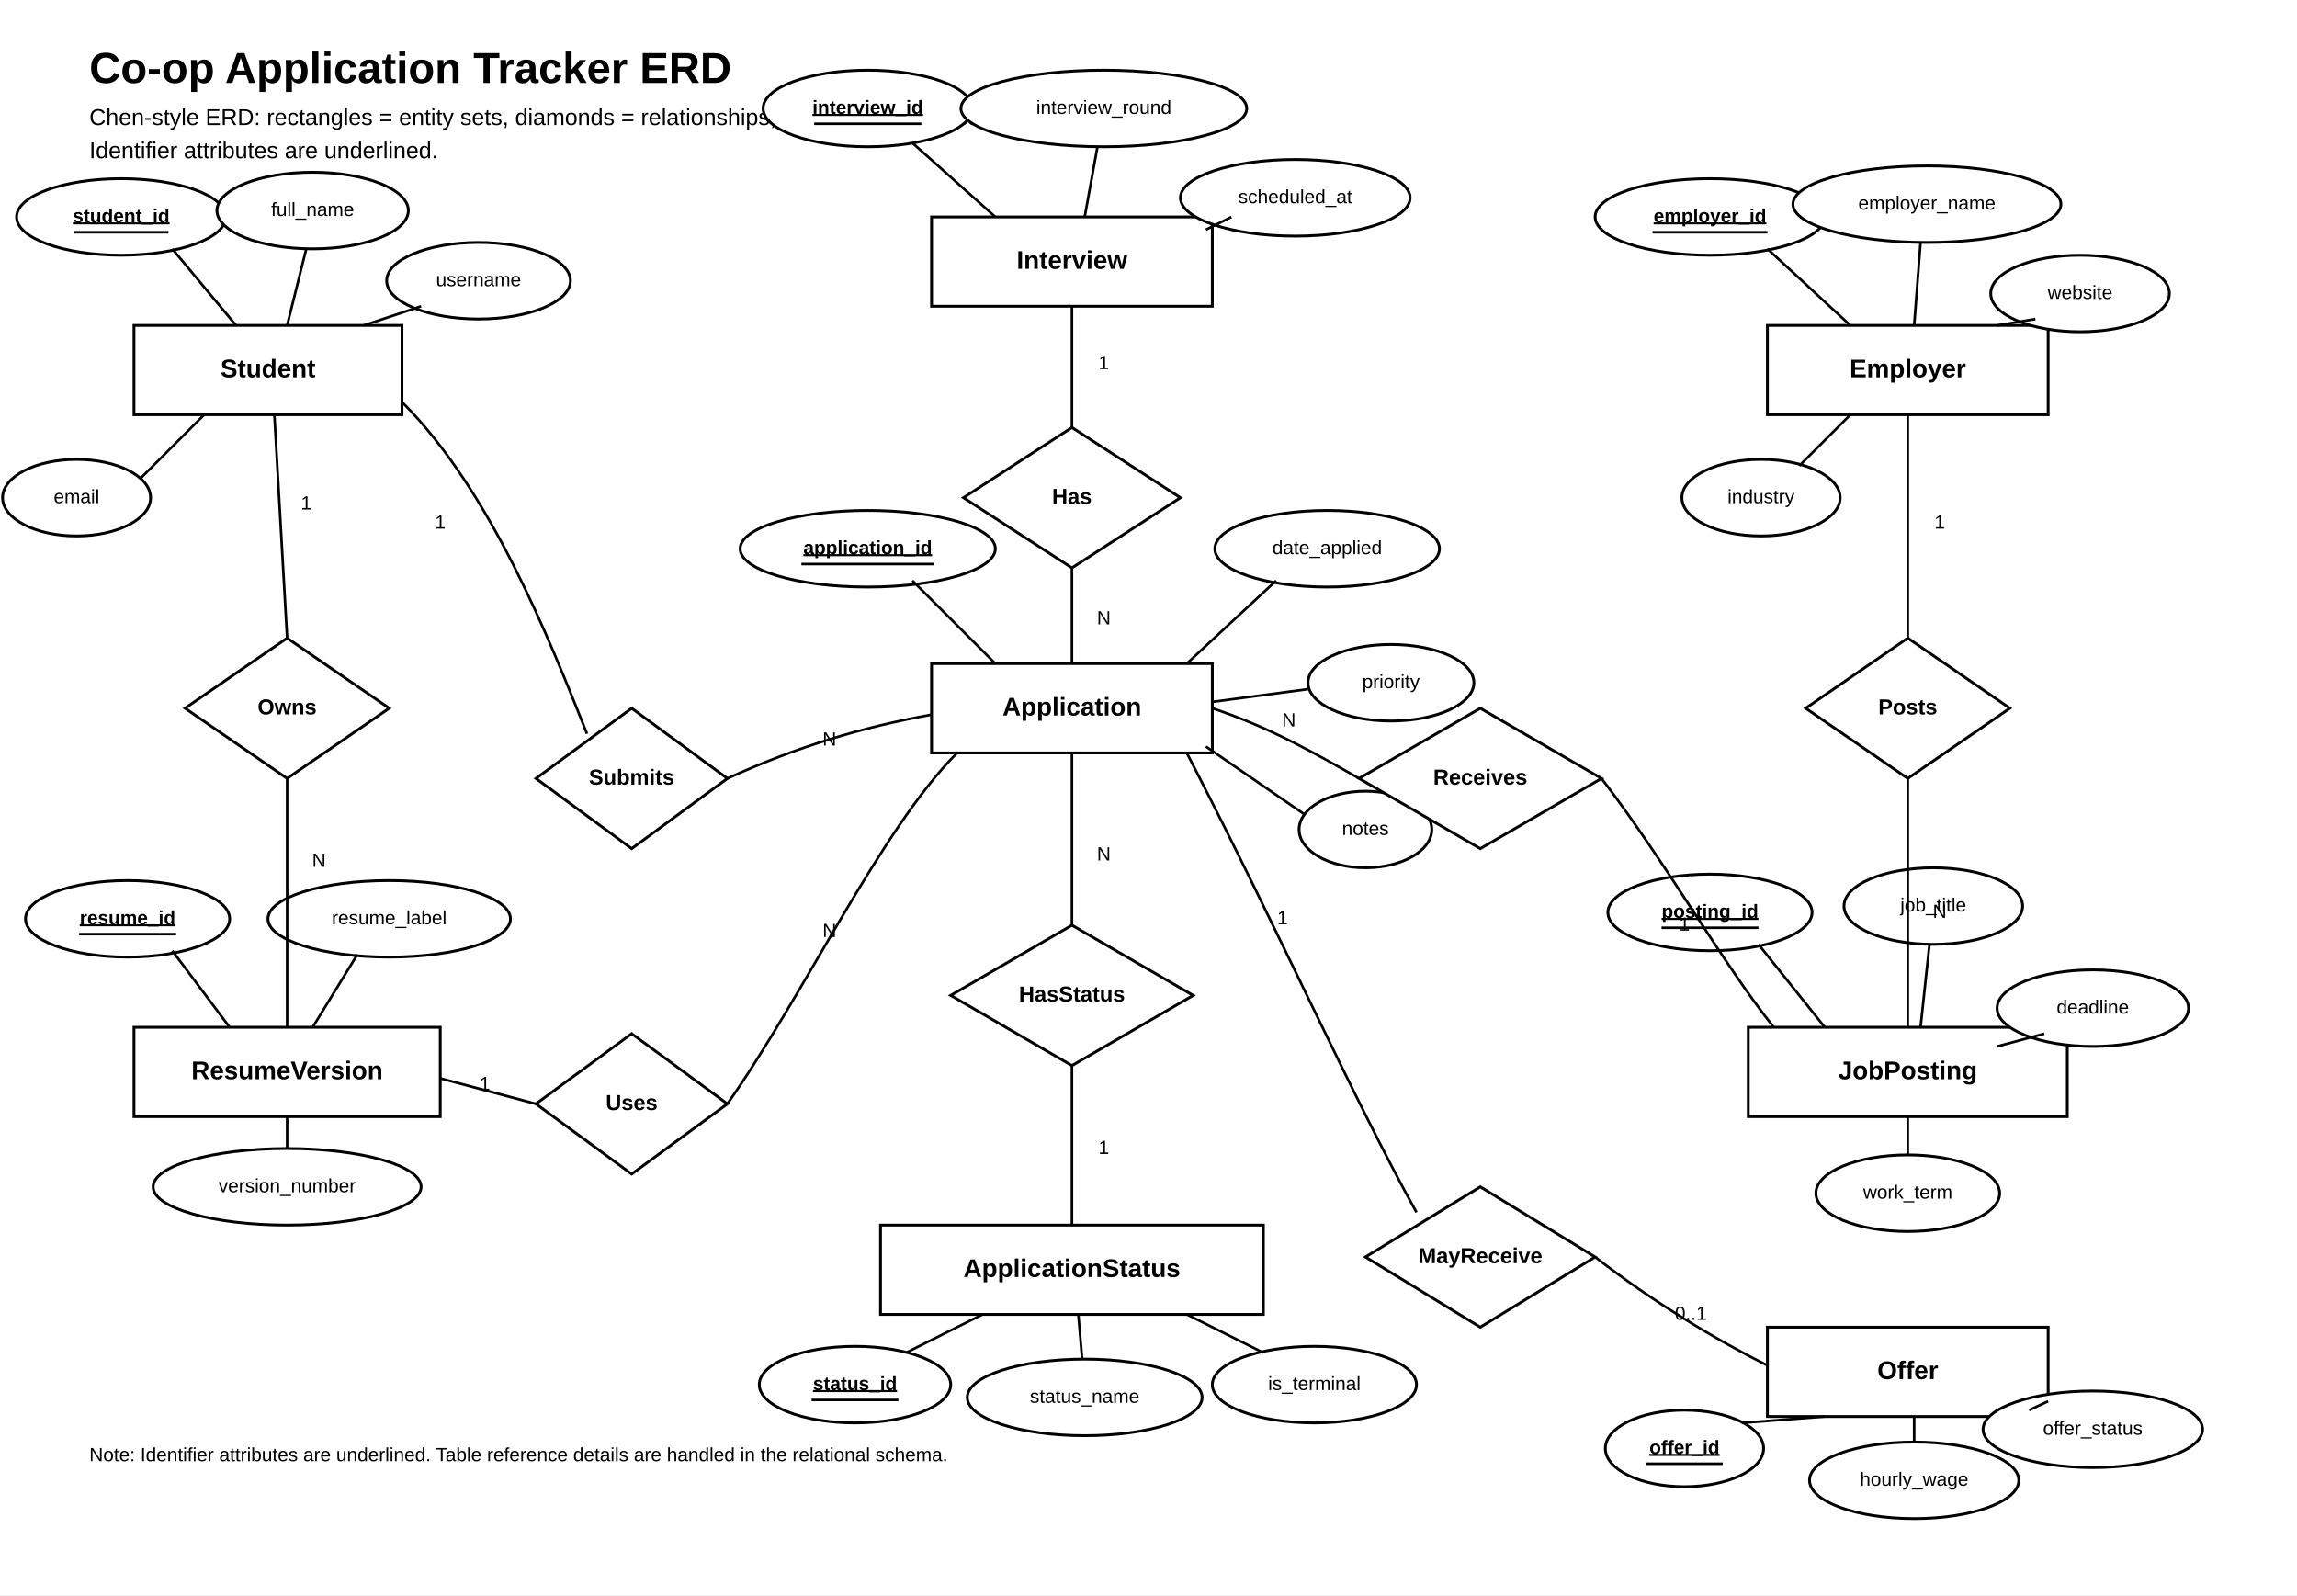
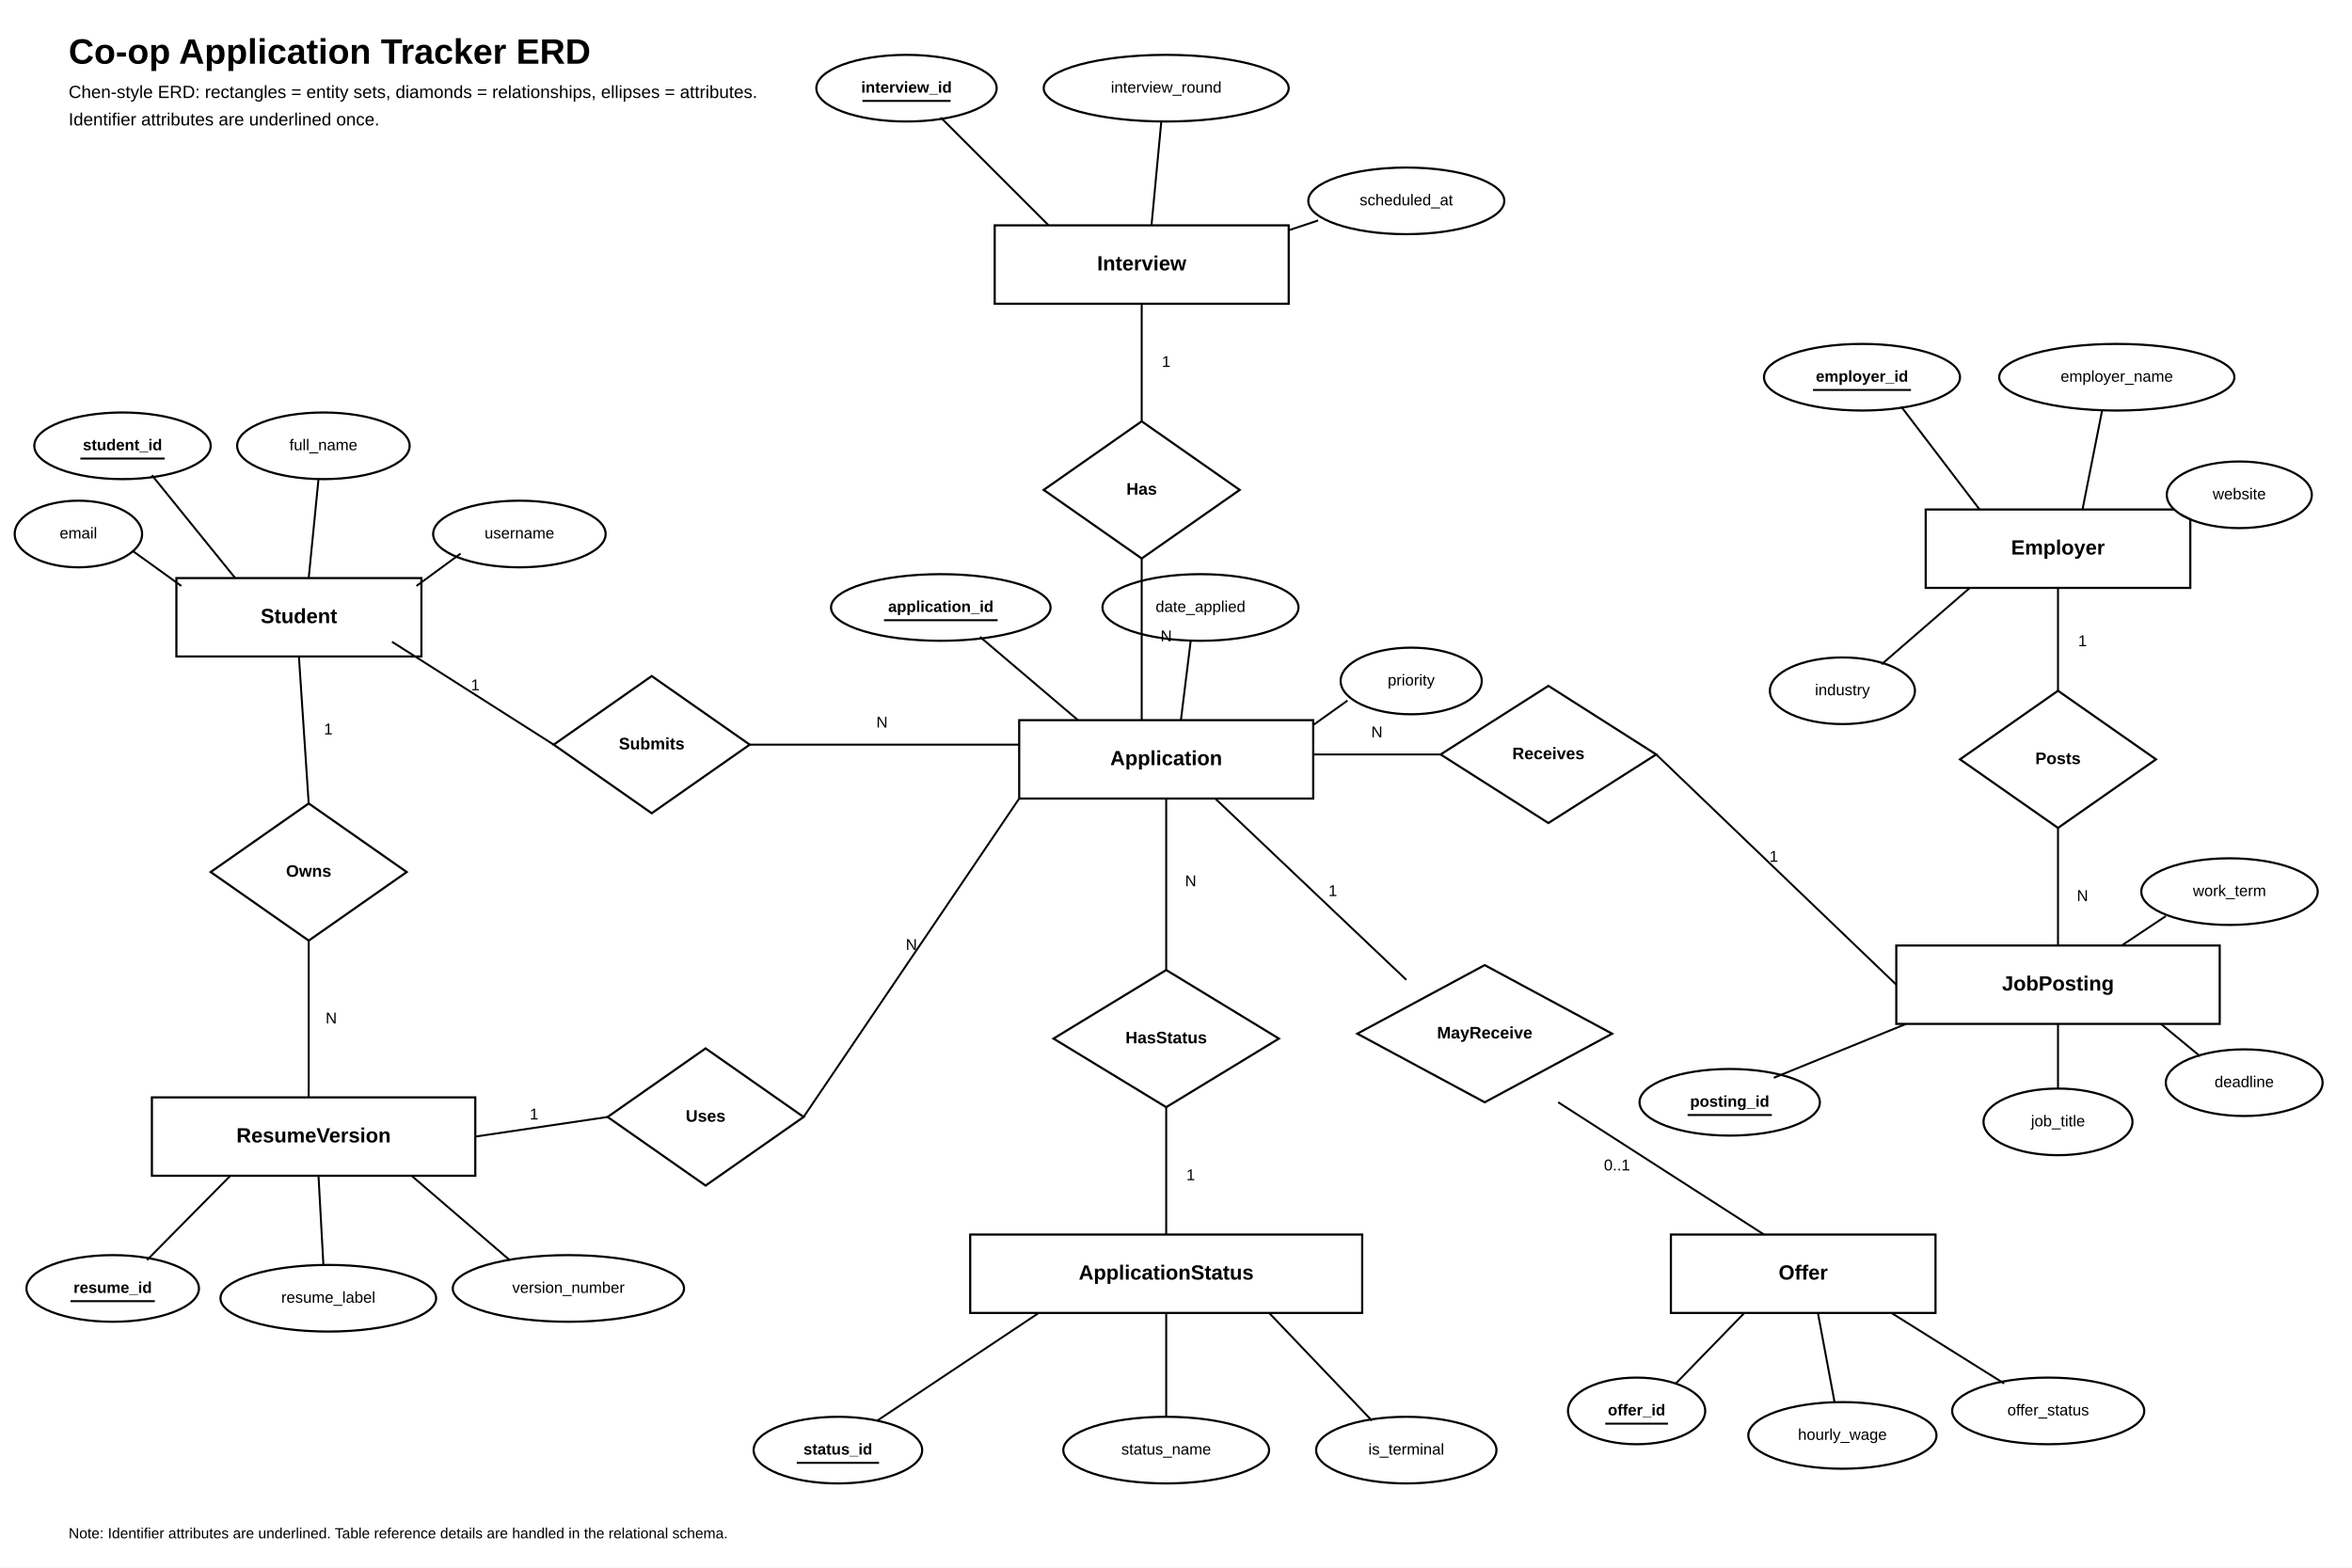
- <svg xmlns="http://www.w3.org/2000/svg" width="1800" height="1250" viewBox="0 0 1800 1250">
+ <svg xmlns="http://www.w3.org/2000/svg" width="2400" height="1600" viewBox="0 0 2400 1600">
  <defs>
    <style>
      .page { fill: #ffffff; }
      .shape { fill: #ffffff; stroke: #000000; stroke-width: 2.2; }
      .line { stroke: #000000; stroke-width: 2; fill: none; }
-       .title { font: 700 34px Arial, sans-serif; fill: #000000; }
+       .title { font: 700 36px Arial, sans-serif; fill: #000000; }
      .subtitle { font: 18px Arial, sans-serif; fill: #000000; }
-       .entityText { font: 700 20px Arial, sans-serif; fill: #000000; text-anchor: middle; dominant-baseline: middle; }
+       .entityText { font: 700 21px Arial, sans-serif; fill: #000000; text-anchor: middle; dominant-baseline: middle; }
      .relText { font: 700 17px Arial, sans-serif; fill: #000000; text-anchor: middle; dominant-baseline: middle; }
-       .attrText { font: 15px Arial, sans-serif; fill: #000000; text-anchor: middle; dominant-baseline: middle; }
-       .idText { font: 700 15px Arial, sans-serif; fill: #000000; text-anchor: middle; dominant-baseline: middle; text-decoration: underline; }
-       .mult { font: 15px Arial, sans-serif; fill: #000000; text-anchor: middle; dominant-baseline: middle; }
+       .attrText { font: 16px Arial, sans-serif; fill: #000000; text-anchor: middle; dominant-baseline: middle; }
+       .idText { font: 700 16px Arial, sans-serif; fill: #000000; text-anchor: middle; dominant-baseline: middle; }
+       .mult { font: 16px Arial, sans-serif; fill: #000000; text-anchor: middle; dominant-baseline: middle; }
      .note { font: 15px Arial, sans-serif; fill: #000000; }
    </style>
  </defs>
-   <rect class="page" x="0" y="0" width="1800" height="1250" />
+   <rect class="page" x="0" y="0" width="2400" height="1600" />
  <text class="title" x="70" y="65">Co-op Application Tracker ERD</text>
-   <text class="subtitle" x="70" y="98">Chen-style ERD: rectangles = entity sets, diamonds = relationships, ellipses = attributes.</text>
-   <text class="subtitle" x="70" y="124">Identifier attributes are underlined.</text>
-   <rect class="shape" x="105" y="255" width="210" height="70" />
-   <text class="entityText" x="210" y="290">Student</text>
-   <rect class="shape" x="105" y="805" width="240" height="70" />
-   <text class="entityText" x="225" y="840">ResumeVersion</text>
-   <rect class="shape" x="730" y="520" width="220" height="70" />
-   <text class="entityText" x="840" y="555">Application</text>
-   <rect class="shape" x="690" y="960" width="300" height="70" />
-   <text class="entityText" x="840" y="995">ApplicationStatus</text>
-   <rect class="shape" x="1385" y="255" width="220" height="70" />
-   <text class="entityText" x="1495" y="290">Employer</text>
-   <rect class="shape" x="1370" y="805" width="250" height="70" />
-   <text class="entityText" x="1495" y="840">JobPosting</text>
-   <rect class="shape" x="730" y="170" width="220" height="70" />
-   <text class="entityText" x="840" y="205">Interview</text>
-   <rect class="shape" x="1385" y="1040" width="220" height="70" />
-   <text class="entityText" x="1495" y="1075">Offer</text>
-   <ellipse class="shape" cx="95" cy="170" rx="82" ry="30" />
-   <text class="idText" x="95" y="170">student_id</text>
-   <path class="line" d="M58 182 L132 182" />
-   <path class="line" d="M135 195 L185 255" />
-   <ellipse class="shape" cx="245" cy="165" rx="75" ry="30" />
-   <text class="attrText" x="245" y="165">full_name</text>
-   <path class="line" d="M240 195 L225 255" />
-   <ellipse class="shape" cx="375" cy="220" rx="72" ry="30" />
-   <text class="attrText" x="375" y="220">username</text>
-   <path class="line" d="M330 240 L285 255" />
-   <ellipse class="shape" cx="60" cy="390" rx="58" ry="30" />
-   <text class="attrText" x="60" y="390">email</text>
-   <path class="line" d="M110 375 L160 325" />
-   <ellipse class="shape" cx="100" cy="720" rx="80" ry="30" />
-   <text class="idText" x="100" y="720">resume_id</text>
-   <path class="line" d="M62 732 L138 732" />
-   <path class="line" d="M135 745 L180 805" />
-   <ellipse class="shape" cx="305" cy="720" rx="95" ry="30" />
-   <text class="attrText" x="305" y="720">resume_label</text>
-   <path class="line" d="M280 748 L245 805" />
-   <ellipse class="shape" cx="225" cy="930" rx="105" ry="30" />
-   <text class="attrText" x="225" y="930">version_number</text>
-   <path class="line" d="M225 900 L225 875" />
-   <ellipse class="shape" cx="680" cy="430" rx="100" ry="30" />
-   <text class="idText" x="680" y="430">application_id</text>
-   <path class="line" d="M628 442 L732 442" />
-   <path class="line" d="M715 455 L780 520" />
-   <ellipse class="shape" cx="1040" cy="430" rx="88" ry="30" />
-   <text class="attrText" x="1040" y="430">date_applied</text>
-   <path class="line" d="M1000 455 L930 520" />
-   <ellipse class="shape" cx="1090" cy="535" rx="65" ry="30" />
-   <text class="attrText" x="1090" y="535">priority</text>
-   <path class="line" d="M1025 540 L950 550" />
-   <ellipse class="shape" cx="1070" cy="650" rx="52" ry="30" />
-   <text class="attrText" x="1070" y="650">notes</text>
-   <path class="line" d="M1022 638 L945 585" />
-   <ellipse class="shape" cx="670" cy="1085" rx="75" ry="30" />
-   <text class="idText" x="670" y="1085">status_id</text>
-   <path class="line" d="M636 1097 L704 1097" />
-   <path class="line" d="M710 1060 L770 1030" />
-   <ellipse class="shape" cx="850" cy="1095" rx="92" ry="30" />
-   <text class="attrText" x="850" y="1095">status_name</text>
-   <path class="line" d="M848 1065 L845 1030" />
-   <ellipse class="shape" cx="1030" cy="1085" rx="80" ry="30" />
-   <text class="attrText" x="1030" y="1085">is_terminal</text>
-   <path class="line" d="M990 1060 L930 1030" />
-   <ellipse class="shape" cx="1340" cy="170" rx="90" ry="30" />
-   <text class="idText" x="1340" y="170">employer_id</text>
-   <path class="line" d="M1295 182 L1385 182" />
-   <path class="line" d="M1385 195 L1450 255" />
-   <ellipse class="shape" cx="1510" cy="160" rx="105" ry="30" />
-   <text class="attrText" x="1510" y="160">employer_name</text>
-   <path class="line" d="M1505 190 L1500 255" />
-   <ellipse class="shape" cx="1630" cy="230" rx="70" ry="30" />
-   <text class="attrText" x="1630" y="230">website</text>
-   <path class="line" d="M1595 250 L1565 255" />
-   <ellipse class="shape" cx="1380" cy="390" rx="62" ry="30" />
-   <text class="attrText" x="1380" y="390">industry</text>
-   <path class="line" d="M1410 365 L1450 325" />
-   <ellipse class="shape" cx="1340" cy="715" rx="80" ry="30" />
-   <text class="idText" x="1340" y="715">posting_id</text>
-   <path class="line" d="M1302 727 L1378 727" />
-   <path class="line" d="M1378 740 L1430 805" />
-   <ellipse class="shape" cx="1515" cy="710" rx="70" ry="30" />
-   <text class="attrText" x="1515" y="710">job_title</text>
-   <path class="line" d="M1512 740 L1505 805" />
-   <ellipse class="shape" cx="1640" cy="790" rx="75" ry="30" />
-   <text class="attrText" x="1640" y="790">deadline</text>
-   <path class="line" d="M1602 810 L1565 820" />
-   <ellipse class="shape" cx="1495" cy="935" rx="72" ry="30" />
-   <text class="attrText" x="1495" y="935">work_term</text>
-   <path class="line" d="M1495 905 L1495 875" />
-   <ellipse class="shape" cx="680" cy="85" rx="82" ry="30" />
-   <text class="idText" x="680" y="85">interview_id</text>
-   <path class="line" d="M638 97 L722 97" />
-   <path class="line" d="M715 112 L780 170" />
-   <ellipse class="shape" cx="865" cy="85" rx="112" ry="30" />
-   <text class="attrText" x="865" y="85">interview_round</text>
-   <path class="line" d="M860 115 L850 170" />
-   <ellipse class="shape" cx="1015" cy="155" rx="90" ry="30" />
-   <text class="attrText" x="1015" y="155">scheduled_at</text>
-   <path class="line" d="M965 170 L945 180" />
-   <ellipse class="shape" cx="1320" cy="1135" rx="62" ry="30" />
-   <text class="idText" x="1320" y="1135">offer_id</text>
-   <path class="line" d="M1290 1147 L1350 1147" />
-   <path class="line" d="M1365 1115 L1430 1110" />
-   <ellipse class="shape" cx="1500" cy="1160" rx="82" ry="30" />
-   <text class="attrText" x="1500" y="1160">hourly_wage</text>
-   <path class="line" d="M1500 1130 L1500 1110" />
-   <ellipse class="shape" cx="1640" cy="1120" rx="86" ry="30" />
-   <text class="attrText" x="1640" y="1120">offer_status</text>
-   <path class="line" d="M1590 1105 L1605 1098" />
-   <polygon class="shape" points="495,555 570,610 495,665 420,610" />
-   <text class="relText" x="495" y="610">Submits</text>
-   <path class="line" d="M315 315 C385 385 430 500 460 575" />
-   <path class="line" d="M570 610 C625 585 675 570 730 560" />
-   <text class="mult" x="345" y="410">1</text>
-   <text class="mult" x="650" y="580">N</text>
-   <polygon class="shape" points="225,500 305,555 225,610 145,555" />
-   <text class="relText" x="225" y="555">Owns</text>
-   <path class="line" d="M215 325 L225 500" />
-   <path class="line" d="M225 610 L225 805" />
-   <text class="mult" x="240" y="395">1</text>
-   <text class="mult" x="250" y="675">N</text>
-   <polygon class="shape" points="495,810 570,865 495,920 420,865" />
-   <text class="relText" x="495" y="865">Uses</text>
-   <path class="line" d="M345 845 L420 865" />
-   <path class="line" d="M570 865 C630 780 690 650 750 590" />
-   <text class="mult" x="380" y="850">1</text>
-   <text class="mult" x="650" y="730">N</text>
-   <polygon class="shape" points="840,335 925,390 840,445 755,390" />
-   <text class="relText" x="840" y="390">Has</text>
-   <path class="line" d="M840 240 L840 335" />
-   <path class="line" d="M840 445 L840 520" />
-   <text class="mult" x="865" y="285">1</text>
-   <text class="mult" x="865" y="485">N</text>
-   <polygon class="shape" points="840,725 935,780 840,835 745,780" />
-   <text class="relText" x="840" y="780">HasStatus</text>
-   <path class="line" d="M840 590 L840 725" />
-   <path class="line" d="M840 835 L840 960" />
-   <text class="mult" x="865" y="670">N</text>
-   <text class="mult" x="865" y="900">1</text>
-   <polygon class="shape" points="1160,555 1255,610 1160,665 1065,610" />
-   <text class="relText" x="1160" y="610">Receives</text>
-   <path class="line" d="M950 555 C995 570 1030 590 1065 610" />
-   <path class="line" d="M1255 610 C1305 675 1350 755 1390 805" />
-   <text class="mult" x="1010" y="565">N</text>
-   <text class="mult" x="1320" y="725">1</text>
-   <polygon class="shape" points="1495,500 1575,555 1495,610 1415,555" />
-   <text class="relText" x="1495" y="555">Posts</text>
-   <path class="line" d="M1495 325 L1495 500" />
-   <path class="line" d="M1495 610 L1495 805" />
-   <text class="mult" x="1520" y="410">1</text>
-   <text class="mult" x="1520" y="715">N</text>
-   <polygon class="shape" points="1160,930 1250,985 1160,1040 1070,985" />
-   <text class="relText" x="1160" y="985">MayReceive</text>
-   <path class="line" d="M930 590 C1000 725 1060 860 1110 950" />
-   <path class="line" d="M1250 985 C1295 1020 1345 1050 1385 1070" />
-   <text class="mult" x="1005" y="720">1</text>
-   <text class="mult" x="1325" y="1030">0..1</text>
-   <text class="note" x="70" y="1145">Note: Identifier attributes are underlined. Table reference details are handled in the relational schema.</text>
+   <text class="subtitle" x="70" y="100">Chen-style ERD: rectangles = entity sets, diamonds = relationships, ellipses = attributes.</text>
+   <text class="subtitle" x="70" y="128">Identifier attributes are underlined once.</text>
+   <rect class="shape" x="180" y="590" width="250" height="80" />
+   <text class="entityText" x="305" y="630">Student</text>
+   <rect class="shape" x="155" y="1120" width="330" height="80" />
+   <text class="entityText" x="320" y="1160">ResumeVersion</text>
+   <rect class="shape" x="1040" y="735" width="300" height="80" />
+   <text class="entityText" x="1190" y="775">Application</text>
+   <rect class="shape" x="1015" y="230" width="300" height="80" />
+   <text class="entityText" x="1165" y="270">Interview</text>
+   <rect class="shape" x="990" y="1260" width="400" height="80" />
+   <text class="entityText" x="1190" y="1300">ApplicationStatus</text>
+   <rect class="shape" x="1965" y="520" width="270" height="80" />
+   <text class="entityText" x="2100" y="560">Employer</text>
+   <rect class="shape" x="1935" y="965" width="330" height="80" />
+   <text class="entityText" x="2100" y="1005">JobPosting</text>
+   <rect class="shape" x="1705" y="1260" width="270" height="80" />
+   <text class="entityText" x="1840" y="1300">Offer</text>
+   <ellipse class="shape" cx="125" cy="455" rx="90" ry="34" />
+   <text class="idText" x="125" y="455">student_id</text>
+   <path class="line" d="M82 468 L168 468" />
+   <path class="line" d="M155 485 L240 590" />
+   <ellipse class="shape" cx="330" cy="455" rx="88" ry="34" />
+   <text class="attrText" x="330" y="455">full_name</text>
+   <path class="line" d="M325 489 L315 590" />
+   <ellipse class="shape" cx="80" cy="545" rx="65" ry="34" />
+   <text class="attrText" x="80" y="545">email</text>
+   <path class="line" d="M135 562 L185 598" />
+   <ellipse class="shape" cx="530" cy="545" rx="88" ry="34" />
+   <text class="attrText" x="530" y="545">username</text>
+   <path class="line" d="M470 565 L425 598" />
+   <ellipse class="shape" cx="115" cy="1315" rx="88" ry="34" />
+   <text class="idText" x="115" y="1315">resume_id</text>
+   <path class="line" d="M72 1328 L158 1328" />
+   <path class="line" d="M150 1286 L235 1200" />
+   <ellipse class="shape" cx="335" cy="1325" rx="110" ry="34" />
+   <text class="attrText" x="335" y="1325">resume_label</text>
+   <path class="line" d="M330 1291 L325 1200" />
+   <ellipse class="shape" cx="580" cy="1315" rx="118" ry="34" />
+   <text class="attrText" x="580" y="1315">version_number</text>
+   <path class="line" d="M520 1286 L420 1200" />
+   <ellipse class="shape" cx="960" cy="620" rx="112" ry="34" />
+   <text class="idText" x="960" y="620">application_id</text>
+   <path class="line" d="M902 633 L1018 633" />
+   <path class="line" d="M1000 650 L1100 735" />
+   <ellipse class="shape" cx="1225" cy="620" rx="100" ry="34" />
+   <text class="attrText" x="1225" y="620">date_applied</text>
+   <path class="line" d="M1215 654 L1205 735" />
+   <ellipse class="shape" cx="1440" cy="695" rx="72" ry="34" />
+   <text class="attrText" x="1440" y="695">priority</text>
+   <path class="line" d="M1375 715 L1340 740" />
+   <ellipse class="shape" cx="925" cy="90" rx="92" ry="34" />
+   <text class="idText" x="925" y="90">interview_id</text>
+   <path class="line" d="M880 103 L970 103" />
+   <path class="line" d="M960 120 L1070 230" />
+   <ellipse class="shape" cx="1190" cy="90" rx="125" ry="34" />
+   <text class="attrText" x="1190" y="90">interview_round</text>
+   <path class="line" d="M1185 124 L1175 230" />
+   <ellipse class="shape" cx="1435" cy="205" rx="100" ry="34" />
+   <text class="attrText" x="1435" y="205">scheduled_at</text>
+   <path class="line" d="M1345 225 L1315 235" />
+   <ellipse class="shape" cx="855" cy="1480" rx="86" ry="34" />
+   <text class="idText" x="855" y="1480">status_id</text>
+   <path class="line" d="M813 1493 L897 1493" />
+   <path class="line" d="M895 1450 L1060 1340" />
+   <ellipse class="shape" cx="1190" cy="1480" rx="105" ry="34" />
+   <text class="attrText" x="1190" y="1480">status_name</text>
+   <path class="line" d="M1190 1446 L1190 1340" />
+   <ellipse class="shape" cx="1435" cy="1480" rx="92" ry="34" />
+   <text class="attrText" x="1435" y="1480">is_terminal</text>
+   <path class="line" d="M1400 1450 L1295 1340" />
+   <ellipse class="shape" cx="1900" cy="385" rx="100" ry="34" />
+   <text class="idText" x="1900" y="385">employer_id</text>
+   <path class="line" d="M1850 398 L1950 398" />
+   <path class="line" d="M1940 415 L2020 520" />
+   <ellipse class="shape" cx="2160" cy="385" rx="120" ry="34" />
+   <text class="attrText" x="2160" y="385">employer_name</text>
+   <path class="line" d="M2145 419 L2125 520" />
+   <ellipse class="shape" cx="2285" cy="505" rx="74" ry="34" />
+   <text class="attrText" x="2285" y="505">website</text>
+   <path class="line" d="M2225 525 L2235 530" />
+   <ellipse class="shape" cx="1880" cy="705" rx="74" ry="34" />
+   <text class="attrText" x="1880" y="705">industry</text>
+   <path class="line" d="M1920 678 L2010 600" />
+   <ellipse class="shape" cx="1765" cy="1125" rx="92" ry="34" />
+   <text class="idText" x="1765" y="1125">posting_id</text>
+   <path class="line" d="M1722 1138 L1808 1138" />
+   <path class="line" d="M1810 1100 L1945 1045" />
+   <ellipse class="shape" cx="2100" cy="1145" rx="76" ry="34" />
+   <text class="attrText" x="2100" y="1145">job_title</text>
+   <path class="line" d="M2100 1111 L2100 1045" />
+   <ellipse class="shape" cx="2290" cy="1105" rx="80" ry="34" />
+   <text class="attrText" x="2290" y="1105">deadline</text>
+   <path class="line" d="M2245 1078 L2205 1045" />
+   <ellipse class="shape" cx="2275" cy="910" rx="90" ry="34" />
+   <text class="attrText" x="2275" y="910">work_term</text>
+   <path class="line" d="M2210 935 L2165 965" />
+   <ellipse class="shape" cx="1670" cy="1440" rx="70" ry="34" />
+   <text class="idText" x="1670" y="1440">offer_id</text>
+   <path class="line" d="M1638 1453 L1702 1453" />
+   <path class="line" d="M1710 1412 L1780 1340" />
+   <ellipse class="shape" cx="1880" cy="1465" rx="96" ry="34" />
+   <text class="attrText" x="1880" y="1465">hourly_wage</text>
+   <path class="line" d="M1872 1431 L1855 1340" />
+   <ellipse class="shape" cx="2090" cy="1440" rx="98" ry="34" />
+   <text class="attrText" x="2090" y="1440">offer_status</text>
+   <path class="line" d="M2045 1412 L1930 1340" />
+   <polygon class="shape" points="665,690 765,760 665,830 565,760" />
+   <text class="relText" x="665" y="760">Submits</text>
+   <path class="line" d="M400 655 L565 760" />
+   <path class="line" d="M765 760 L1040 760" />
+   <text class="mult" x="485" y="700">1</text>
+   <text class="mult" x="900" y="738">N</text>
+   <polygon class="shape" points="315,820 415,890 315,960 215,890" />
+   <text class="relText" x="315" y="890">Owns</text>
+   <path class="line" d="M305 670 L315 820" />
+   <path class="line" d="M315 960 L315 1120" />
+   <text class="mult" x="335" y="745">1</text>
+   <text class="mult" x="338" y="1040">N</text>
+   <polygon class="shape" points="720,1070 820,1140 720,1210 620,1140" />
+   <text class="relText" x="720" y="1140">Uses</text>
+   <path class="line" d="M485 1160 L620 1140" />
+   <path class="line" d="M820 1140 L1040 815" />
+   <text class="mult" x="545" y="1138">1</text>
+   <text class="mult" x="930" y="965">N</text>
+   <polygon class="shape" points="1165,430 1265,500 1165,570 1065,500" />
+   <text class="relText" x="1165" y="500">Has</text>
+   <path class="line" d="M1165 310 L1165 430" />
+   <path class="line" d="M1165 570 L1165 735" />
+   <text class="mult" x="1190" y="370">1</text>
+   <text class="mult" x="1190" y="650">N</text>
+   <polygon class="shape" points="1190,990 1305,1060 1190,1130 1075,1060" />
+   <text class="relText" x="1190" y="1060">HasStatus</text>
+   <path class="line" d="M1190 815 L1190 990" />
+   <path class="line" d="M1190 1130 L1190 1260" />
+   <text class="mult" x="1215" y="900">N</text>
+   <text class="mult" x="1215" y="1200">1</text>
+   <polygon class="shape" points="1580,700 1690,770 1580,840 1470,770" />
+   <text class="relText" x="1580" y="770">Receives</text>
+   <path class="line" d="M1340 770 L1470 770" />
+   <path class="line" d="M1690 770 L1935 1005" />
+   <text class="mult" x="1405" y="748">N</text>
+   <text class="mult" x="1810" y="875">1</text>
+   <polygon class="shape" points="2100,705 2200,775 2100,845 2000,775" />
+   <text class="relText" x="2100" y="775">Posts</text>
+   <path class="line" d="M2100 600 L2100 705" />
+   <path class="line" d="M2100 845 L2100 965" />
+   <text class="mult" x="2125" y="655">1</text>
+   <text class="mult" x="2125" y="915">N</text>
+   <polygon class="shape" points="1515,985 1645,1055 1515,1125 1385,1055" />
+   <text class="relText" x="1515" y="1055">MayReceive</text>
+   <path class="line" d="M1240 815 L1435 1000" />
+   <path class="line" d="M1590 1125 L1800 1260" />
+   <text class="mult" x="1360" y="910">1</text>
+   <text class="mult" x="1650" y="1190">0..1</text>
+   <text class="note" x="70" y="1570">Note: Identifier attributes are underlined. Table reference details are handled in the relational schema.</text>
</svg>
